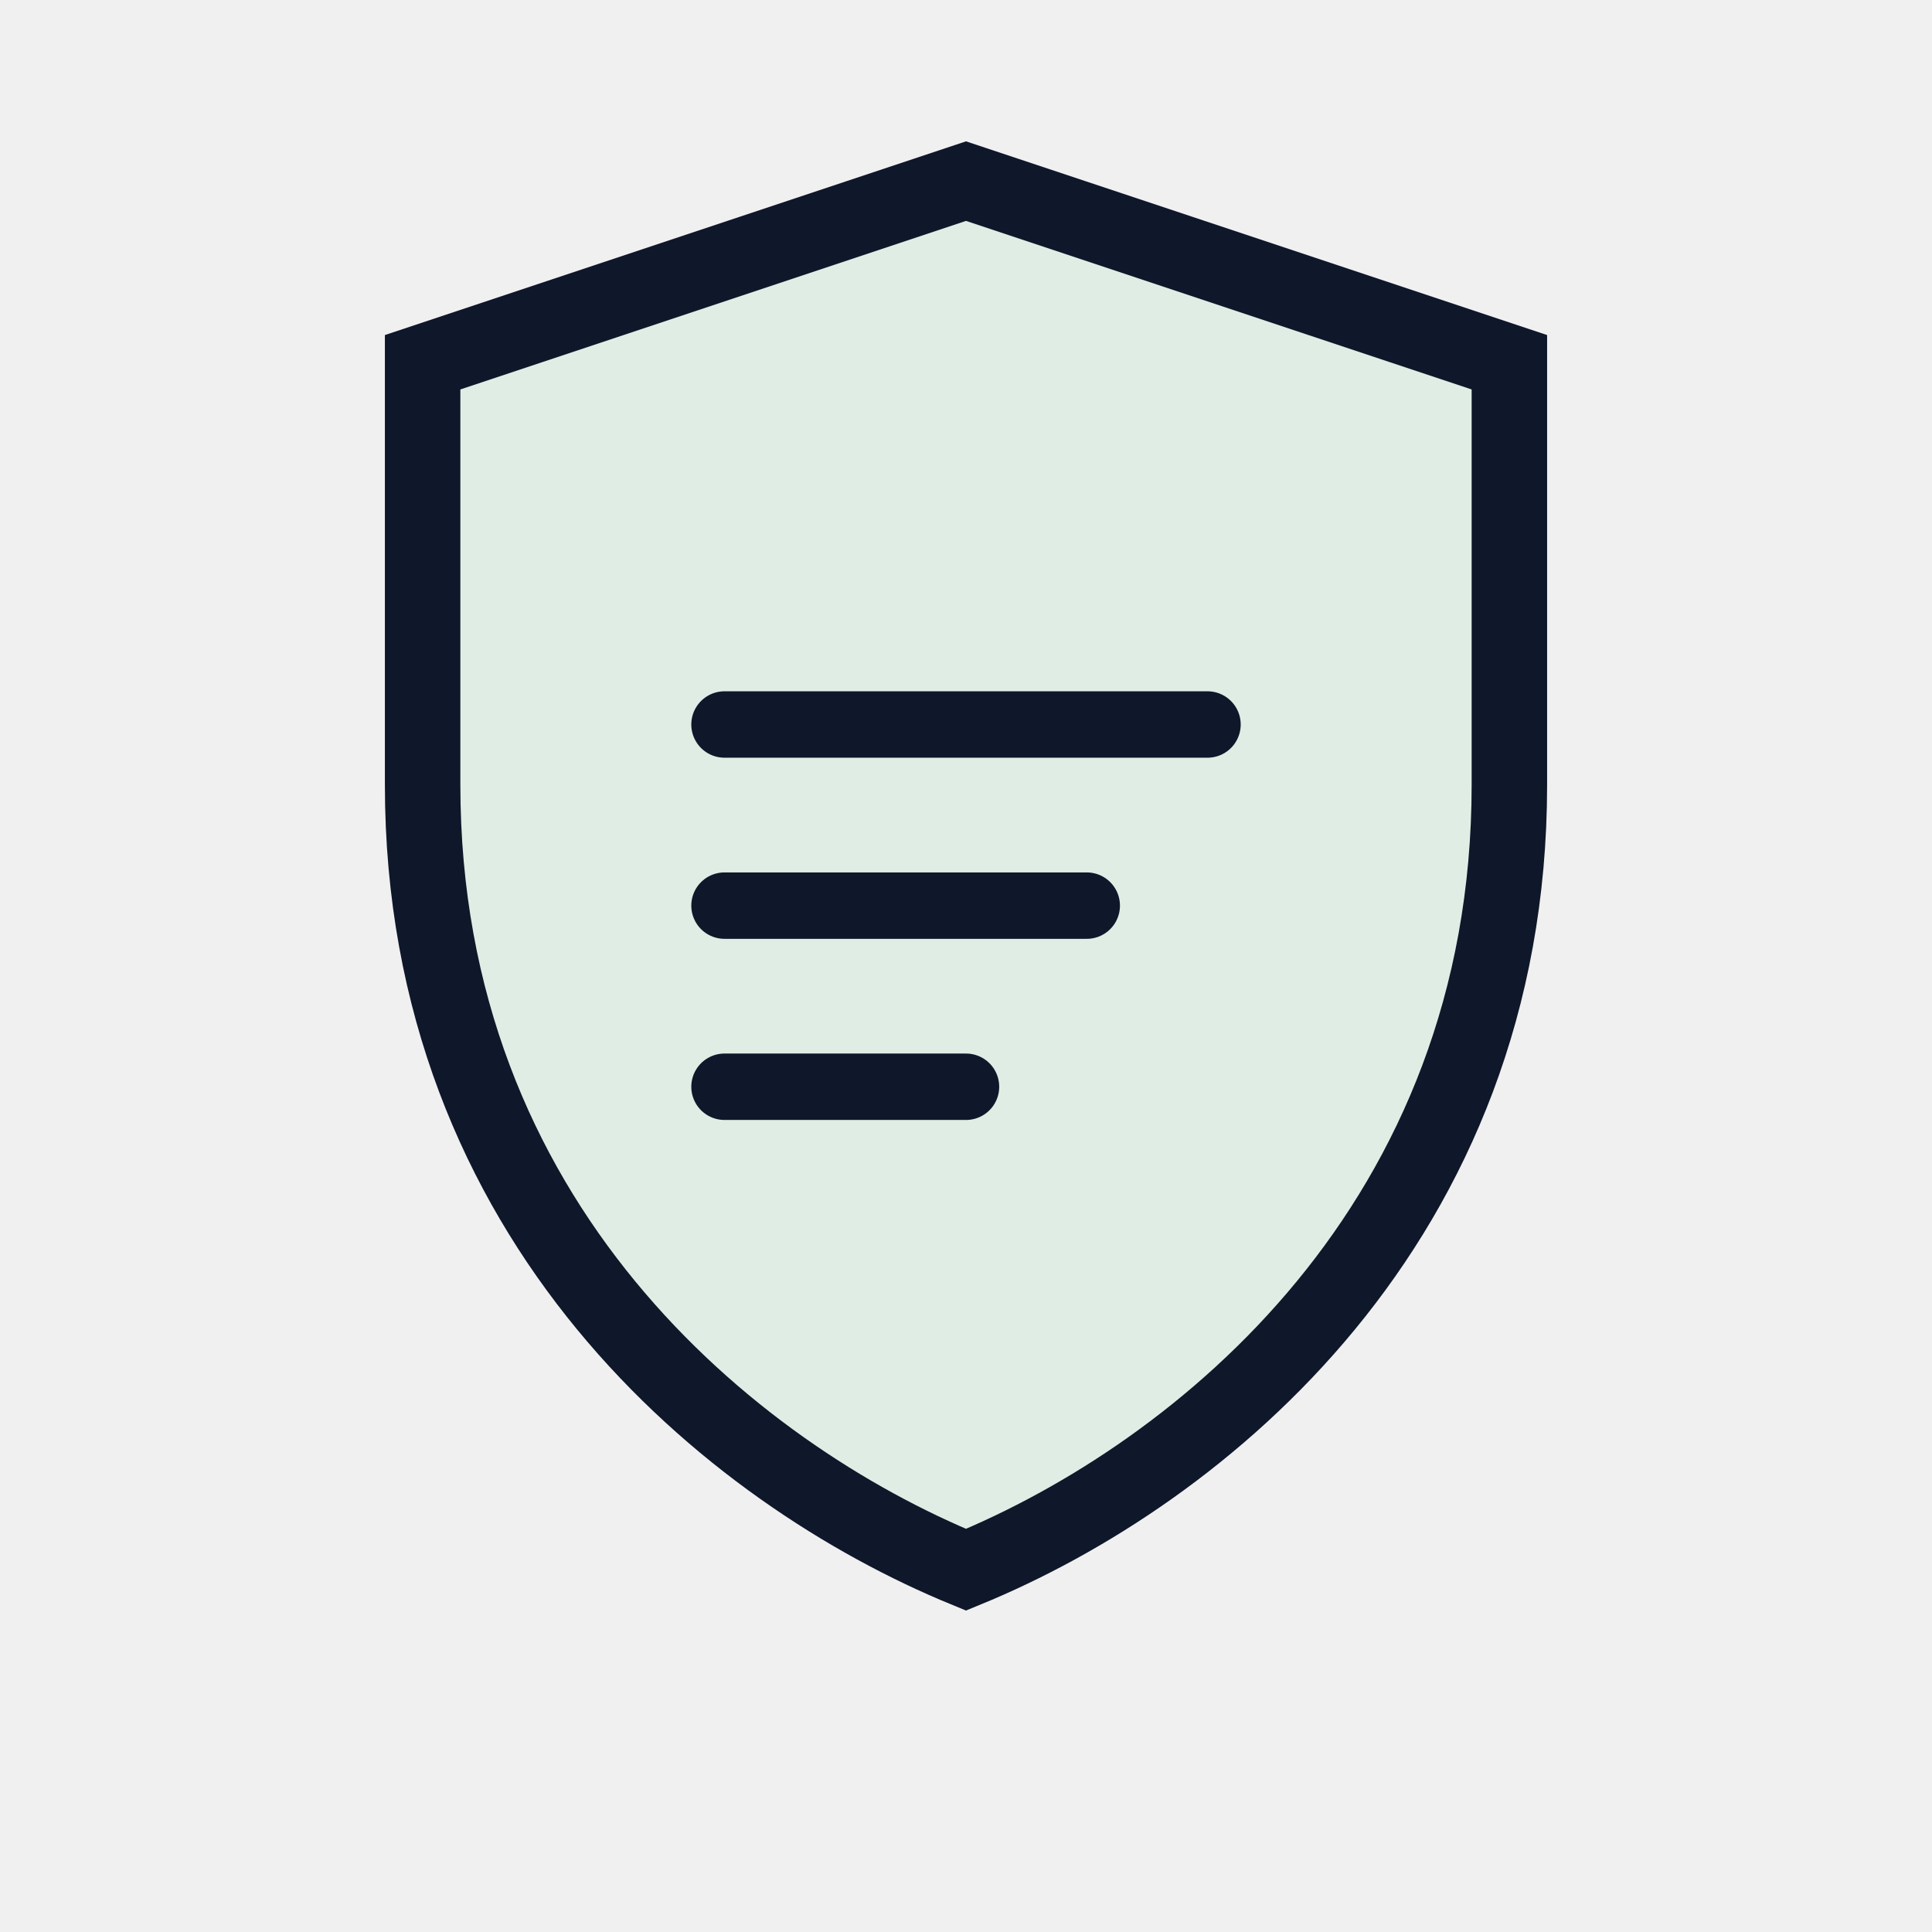
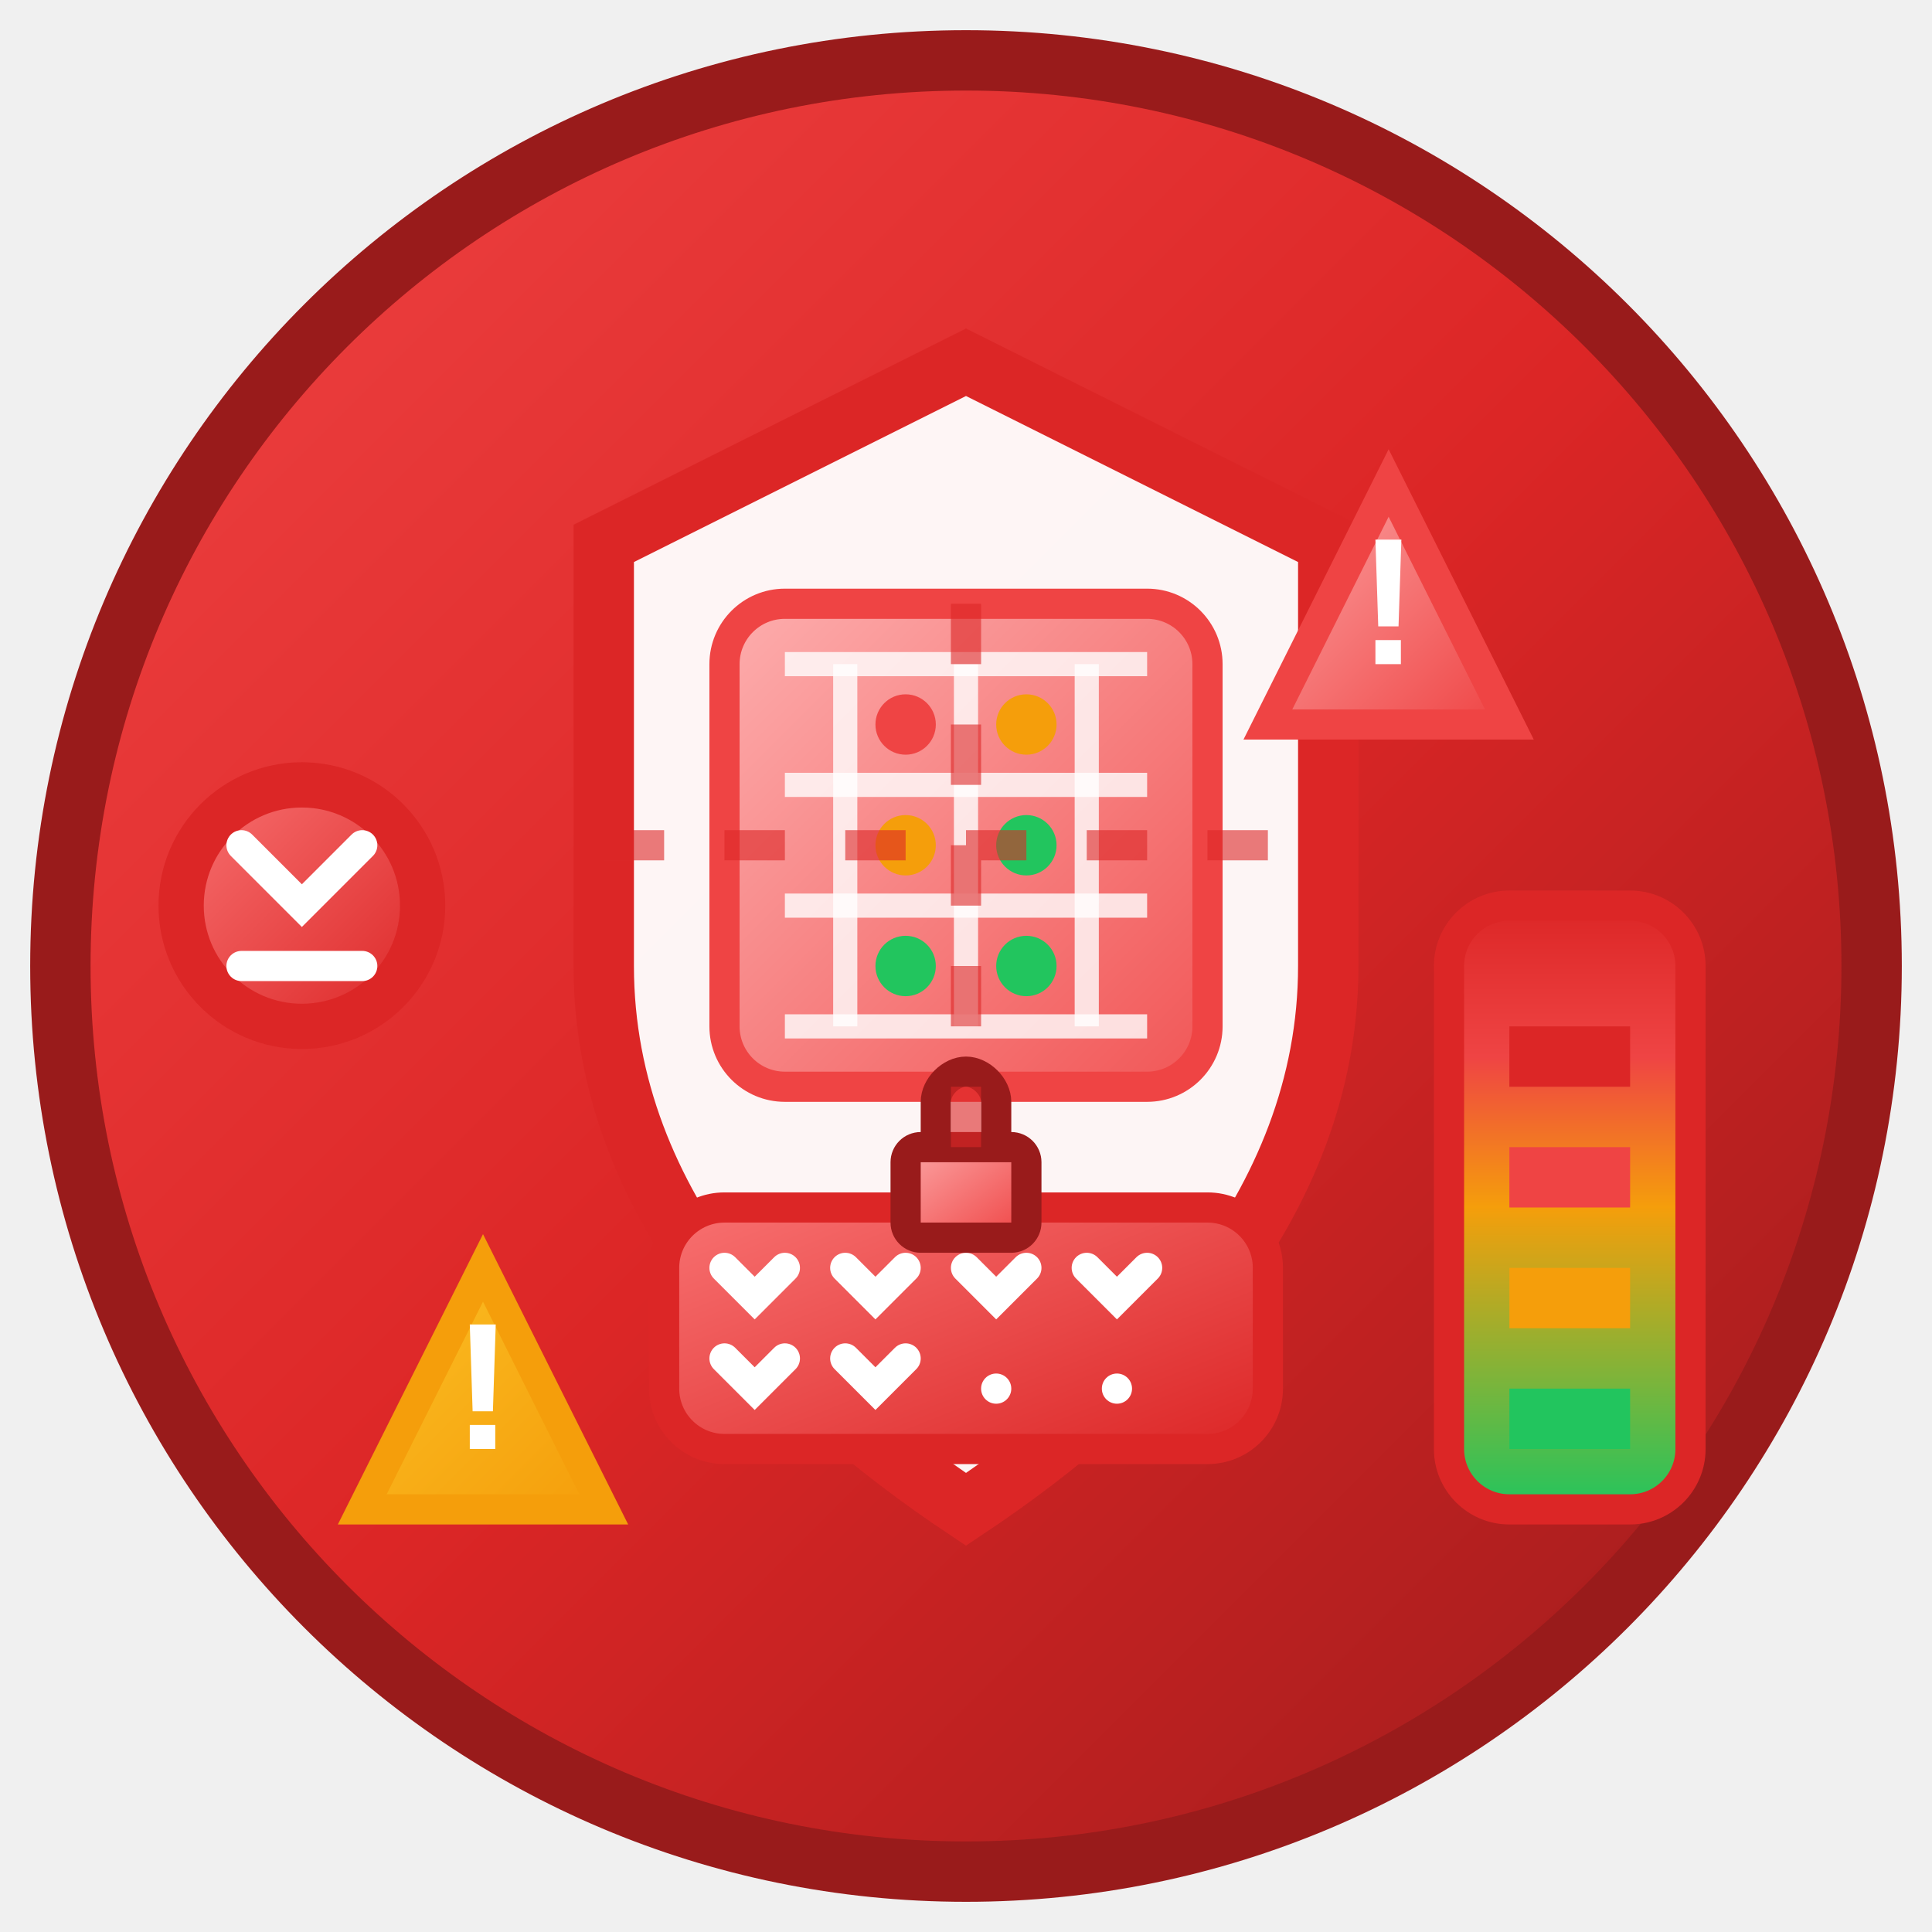
<svg xmlns="http://www.w3.org/2000/svg" width="64" height="64" viewBox="0 0 64 64" fill="none">
+   <circle cx="32" cy="32" r="30" fill="url(#risk-gradient)" stroke="#991b1b" stroke-width="2" />
+   <path d="M32 12 L44 18 L44 32 C44 40 38 46 32 50 C26 46 20 40 20 32 L20 18 L32 12 Z" fill="#ffffff" fill-opacity="0.95" stroke="#dc2626" stroke-width="2" />
+   <rect x="24" y="20" width="16" height="16" rx="2" fill="url(#grid-gradient)" stroke="#ef4444" stroke-width="1" />
+   <path d="M26 22 L38 22 M26 26 L38 26 M26 30 L38 30 M26 34 L38 34" stroke="#ffffff" stroke-width="0.8" opacity="0.8" />
+   <path d="M28 22 L28 34 M32 22 L32 34 M36 22 L36 34" stroke="#ffffff" stroke-width="0.8" opacity="0.8" />
+   <circle cx="30" cy="24" r="1" fill="#ef4444" />
+   <circle cx="34" cy="24" r="1" fill="#f59e0b" />
+   <circle cx="30" cy="28" r="1" fill="#f59e0b" />
+   <circle cx="34" cy="28" r="1" fill="#22c55e" />
+   <circle cx="30" cy="32" r="1" fill="#22c55e" />
+   <circle cx="34" cy="32" r="1" fill="#22c55e" />
+   <rect x="22" y="40" width="20" height="8" rx="2" fill="url(#compliance-gradient)" stroke="#dc2626" stroke-width="1" />
+   <path d="M24 42 L25 43 L26 42" stroke="#ffffff" stroke-width="1" stroke-linecap="round" fill="none" />
+   <path d="M28 42 L29 43 L30 42" stroke="#ffffff" stroke-width="1" stroke-linecap="round" fill="none" />
+   <path d="M32 42 L33 43 L34 42" stroke="#ffffff" stroke-width="1" stroke-linecap="round" fill="none" />
+   <path d="M36 42 L37 43 L38 42" stroke="#ffffff" stroke-width="1" stroke-linecap="round" fill="none" />
+   <path d="M24 45 L25 46 L26 45" stroke="#ffffff" stroke-width="1" stroke-linecap="round" fill="none" />
+   <path d="M28 45 L29 46 L30 45" stroke="#ffffff" stroke-width="1" stroke-linecap="round" fill="none" />
+   <circle cx="33" cy="46" r="0.5" fill="#ffffff" />
+   <circle cx="37" cy="46" r="0.5" fill="#ffffff" />
+   <path d="M46 16 L50 24 L42 24 Z" fill="url(#alert1-gradient)" stroke="#ef4444" stroke-width="1" />
+   <text x="46" y="22" text-anchor="middle" fill="#ffffff" font-family="Arial, sans-serif" font-size="6" font-weight="bold">!</text>
+   <path d="M16 42 L20 50 L12 50 Z" fill="url(#alert2-gradient)" stroke="#f59e0b" stroke-width="1" />
+   <text x="16" y="48" text-anchor="middle" fill="#ffffff" font-family="Arial, sans-serif" font-size="6" font-weight="bold">!</text>
+   <rect x="48" y="30" width="8" height="20" rx="2" fill="url(#levels-gradient)" stroke="#dc2626" stroke-width="1" />
+   <rect x="50" y="46" width="4" height="2" fill="#22c55e" />
+   <rect x="50" y="42" width="4" height="2" fill="#f59e0b" />
+   <rect x="50" y="38" width="4" height="2" fill="#ef4444" />
+   <rect x="50" y="34" width="4" height="2" fill="#dc2626" />
+   <circle cx="10" cy="30" r="4" fill="url(#audit-gradient)" stroke="#dc2626" stroke-width="1.5" />
+   <path d="M8 28 L10 30 L12 28 M8 32 L12 32" stroke="#ffffff" stroke-width="1" stroke-linecap="round" />
+   <rect x="30" y="38" width="4" height="3" rx="0.5" fill="url(#lock-gradient)" stroke="#991b1b" stroke-width="1" />
+   <path d="M31 38 L31 36.5 C31 36 31.5 35.5 32 35.5 C32.5 35.5 33 36 33 36.5 L33 38" stroke="#991b1b" stroke-width="1" fill="none" />
+   <path d="M20 28 L44 28 M32 20 L32 40" stroke="#dc2626" stroke-width="1" opacity="0.6" stroke-dasharray="2,2" />
  <defs>
-     <linearGradient id="g" x1="8" y1="8" x2="56" y2="56">
-       <stop stop-color="#22C55E" />
-       <stop offset="1" stop-color="#0EA5E9" />
+     <linearGradient id="risk-gradient" x1="0%" y1="0%" x2="100%" y2="100%">
+       <stop offset="0%" style="stop-color:#ef4444;stop-opacity:1" />
+       <stop offset="50%" style="stop-color:#dc2626;stop-opacity:1" />
+       <stop offset="100%" style="stop-color:#991b1b;stop-opacity:1" />
+     </linearGradient>
+     <linearGradient id="grid-gradient" x1="0%" y1="0%" x2="100%" y2="100%">
+       <stop offset="0%" style="stop-color:#fca5a5;stop-opacity:0.9" />
+       <stop offset="100%" style="stop-color:#ef4444;stop-opacity:0.9" />
+     </linearGradient>
+     <linearGradient id="compliance-gradient" x1="0%" y1="0%" x2="100%" y2="100%">
+       <stop offset="0%" style="stop-color:#f87171;stop-opacity:1" />
+       <stop offset="100%" style="stop-color:#dc2626;stop-opacity:1" />
+     </linearGradient>
+     <linearGradient id="alert1-gradient" x1="0%" y1="0%" x2="100%" y2="100%">
+       <stop offset="0%" style="stop-color:#fca5a5;stop-opacity:1" />
+       <stop offset="100%" style="stop-color:#ef4444;stop-opacity:1" />
+     </linearGradient>
+     <linearGradient id="alert2-gradient" x1="0%" y1="0%" x2="100%" y2="100%">
+       <stop offset="0%" style="stop-color:#fbbf24;stop-opacity:1" />
+       <stop offset="100%" style="stop-color:#f59e0b;stop-opacity:1" />
+     </linearGradient>
+     <linearGradient id="levels-gradient" x1="0%" y1="0%" x2="0%" y2="100%">
+       <stop offset="0%" style="stop-color:#dc2626;stop-opacity:1" />
+       <stop offset="25%" style="stop-color:#ef4444;stop-opacity:1" />
+       <stop offset="50%" style="stop-color:#f59e0b;stop-opacity:1" />
+       <stop offset="100%" style="stop-color:#22c55e;stop-opacity:1" />
+     </linearGradient>
+     <linearGradient id="audit-gradient" x1="0%" y1="0%" x2="100%" y2="100%">
+       <stop offset="0%" style="stop-color:#f87171;stop-opacity:1" />
+       <stop offset="100%" style="stop-color:#dc2626;stop-opacity:1" />
+     </linearGradient>
+     <linearGradient id="lock-gradient" x1="0%" y1="0%" x2="100%" y2="100%">
+       <stop offset="0%" style="stop-color:#fca5a5;stop-opacity:1" />
+       <stop offset="100%" style="stop-color:#ef4444;stop-opacity:1" />
    </linearGradient>
  </defs>
-   <path d="M32 6l18 6v14c0 14.5-10.2 22.8-18 26-7.8-3.2-18-11.5-18-26V12l18-6z" stroke="#0F172A" stroke-width="2.5" fill="url(#g)" fill-opacity="0.08" />
-   <path d="M24 24h16M24 30h12M24 36h8" stroke="#0F172A" stroke-width="2.2" stroke-linecap="round" />
</svg>
